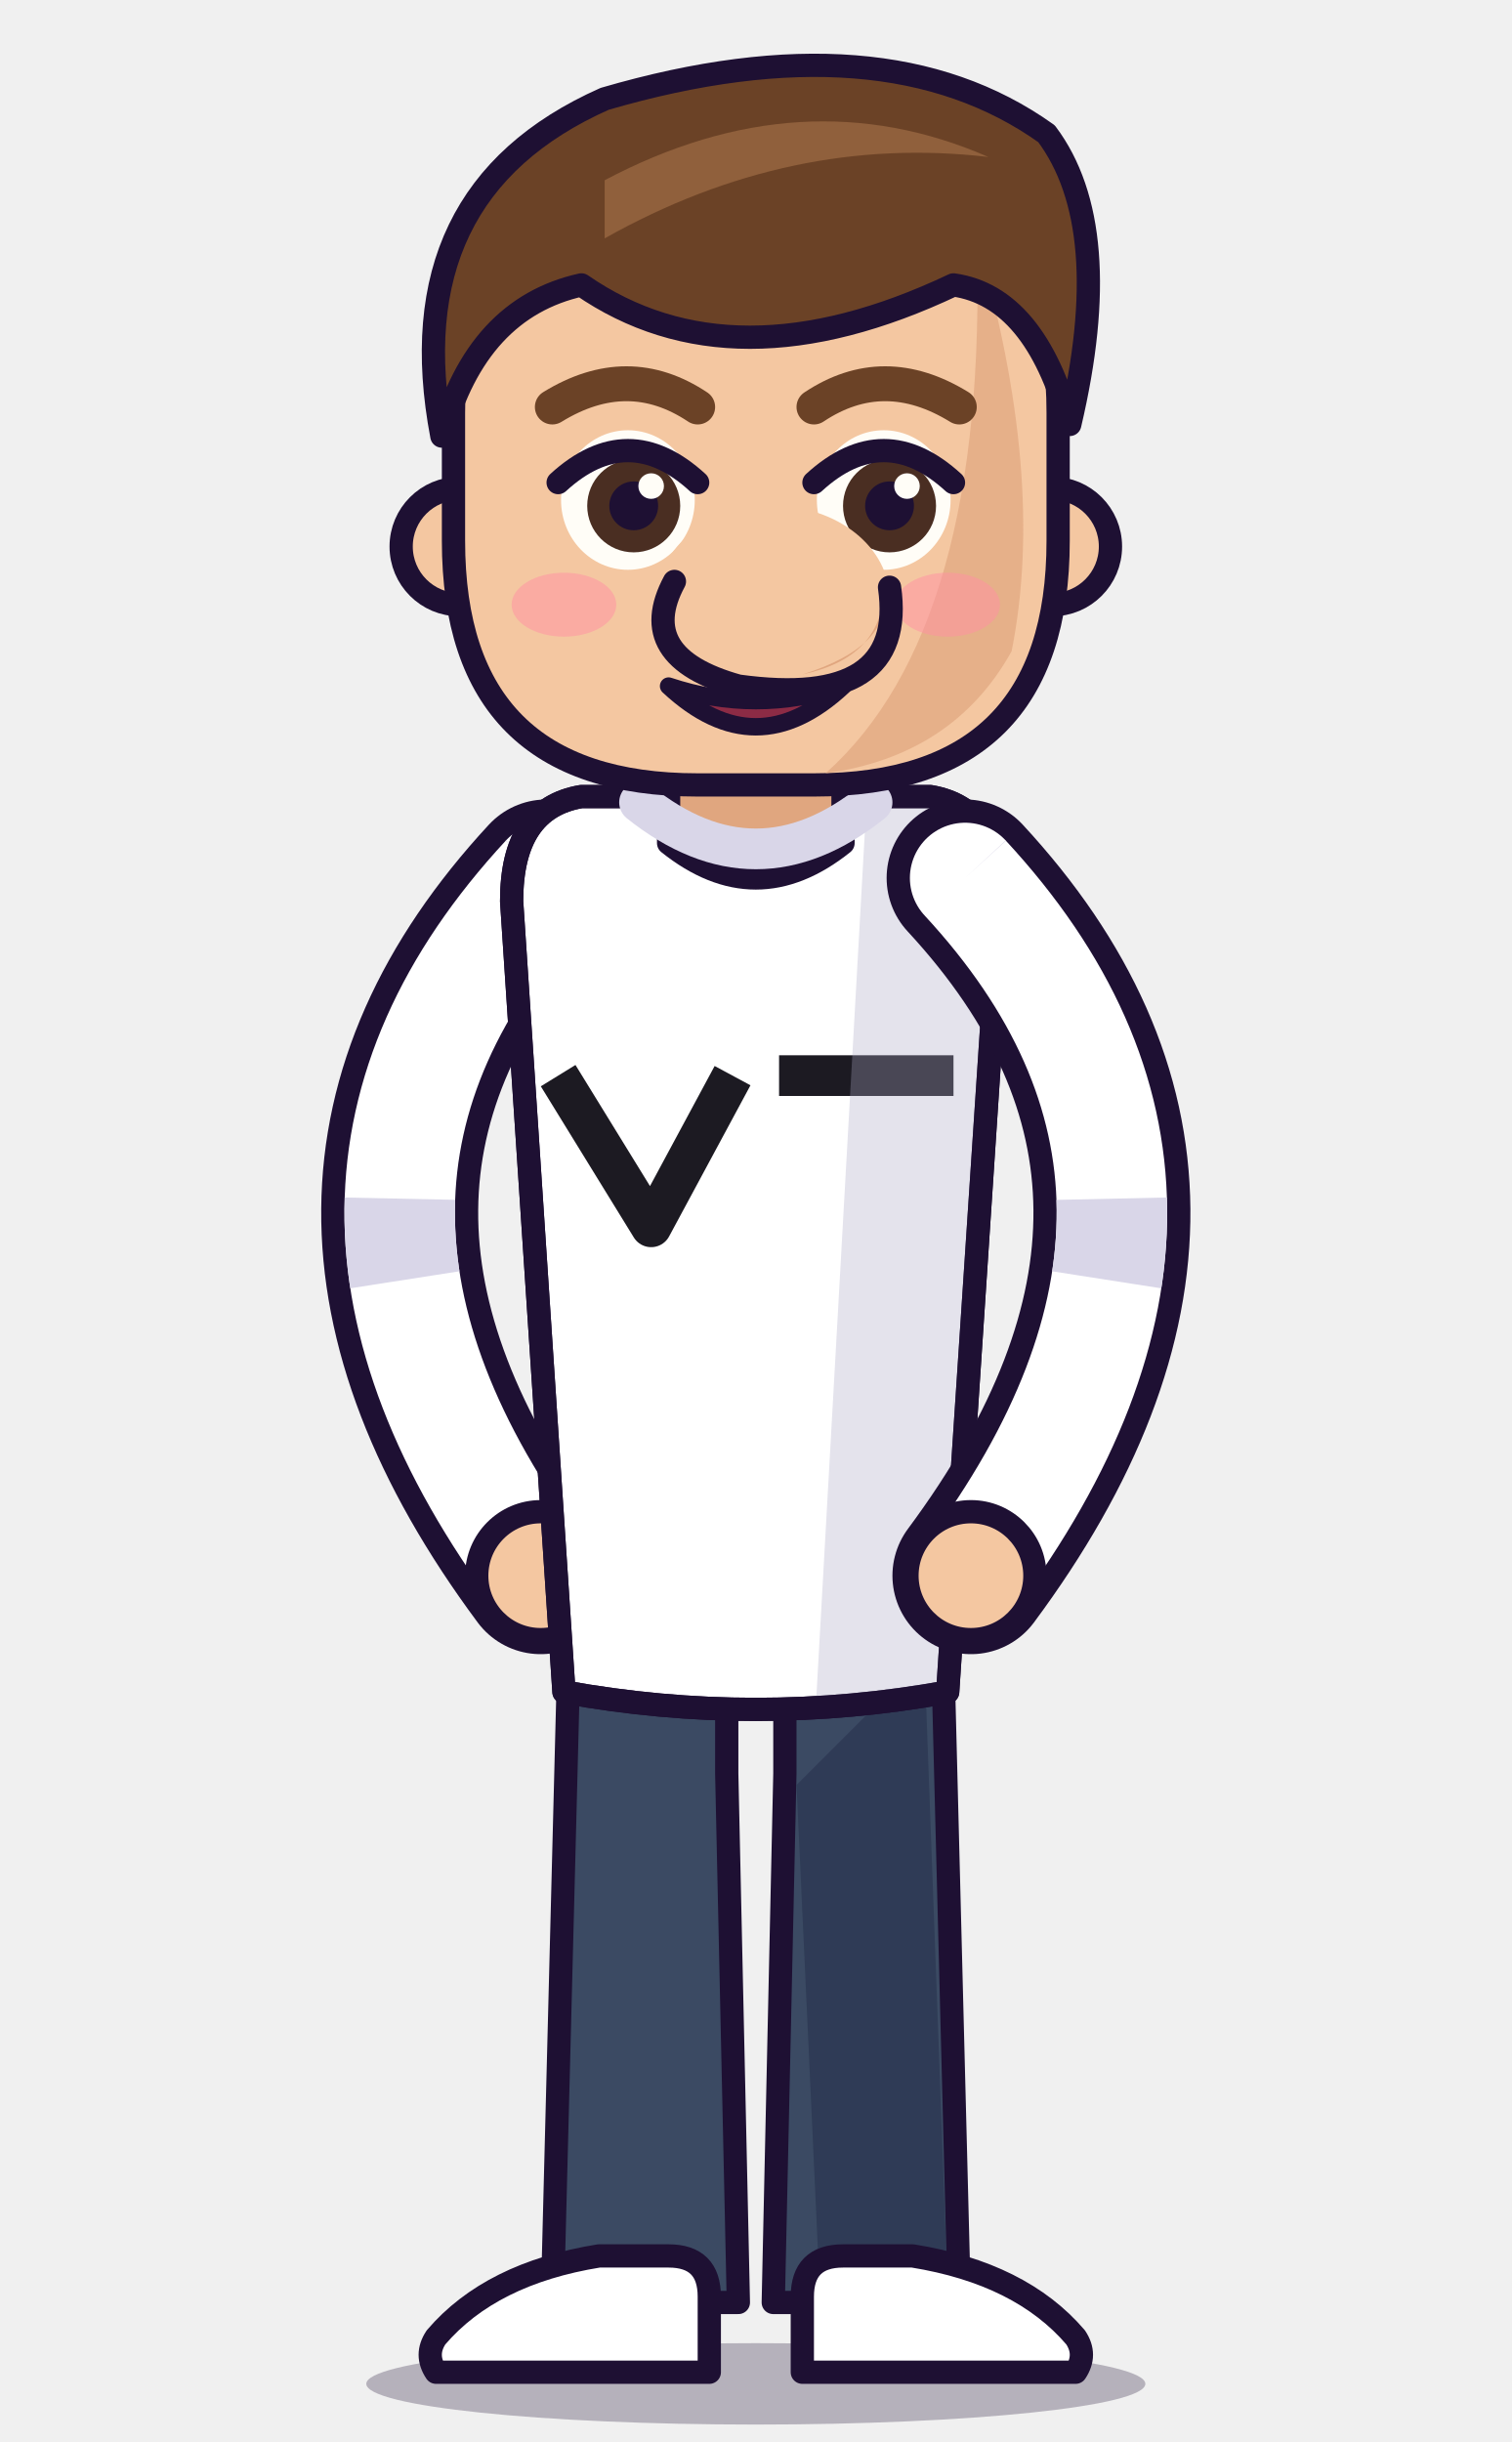
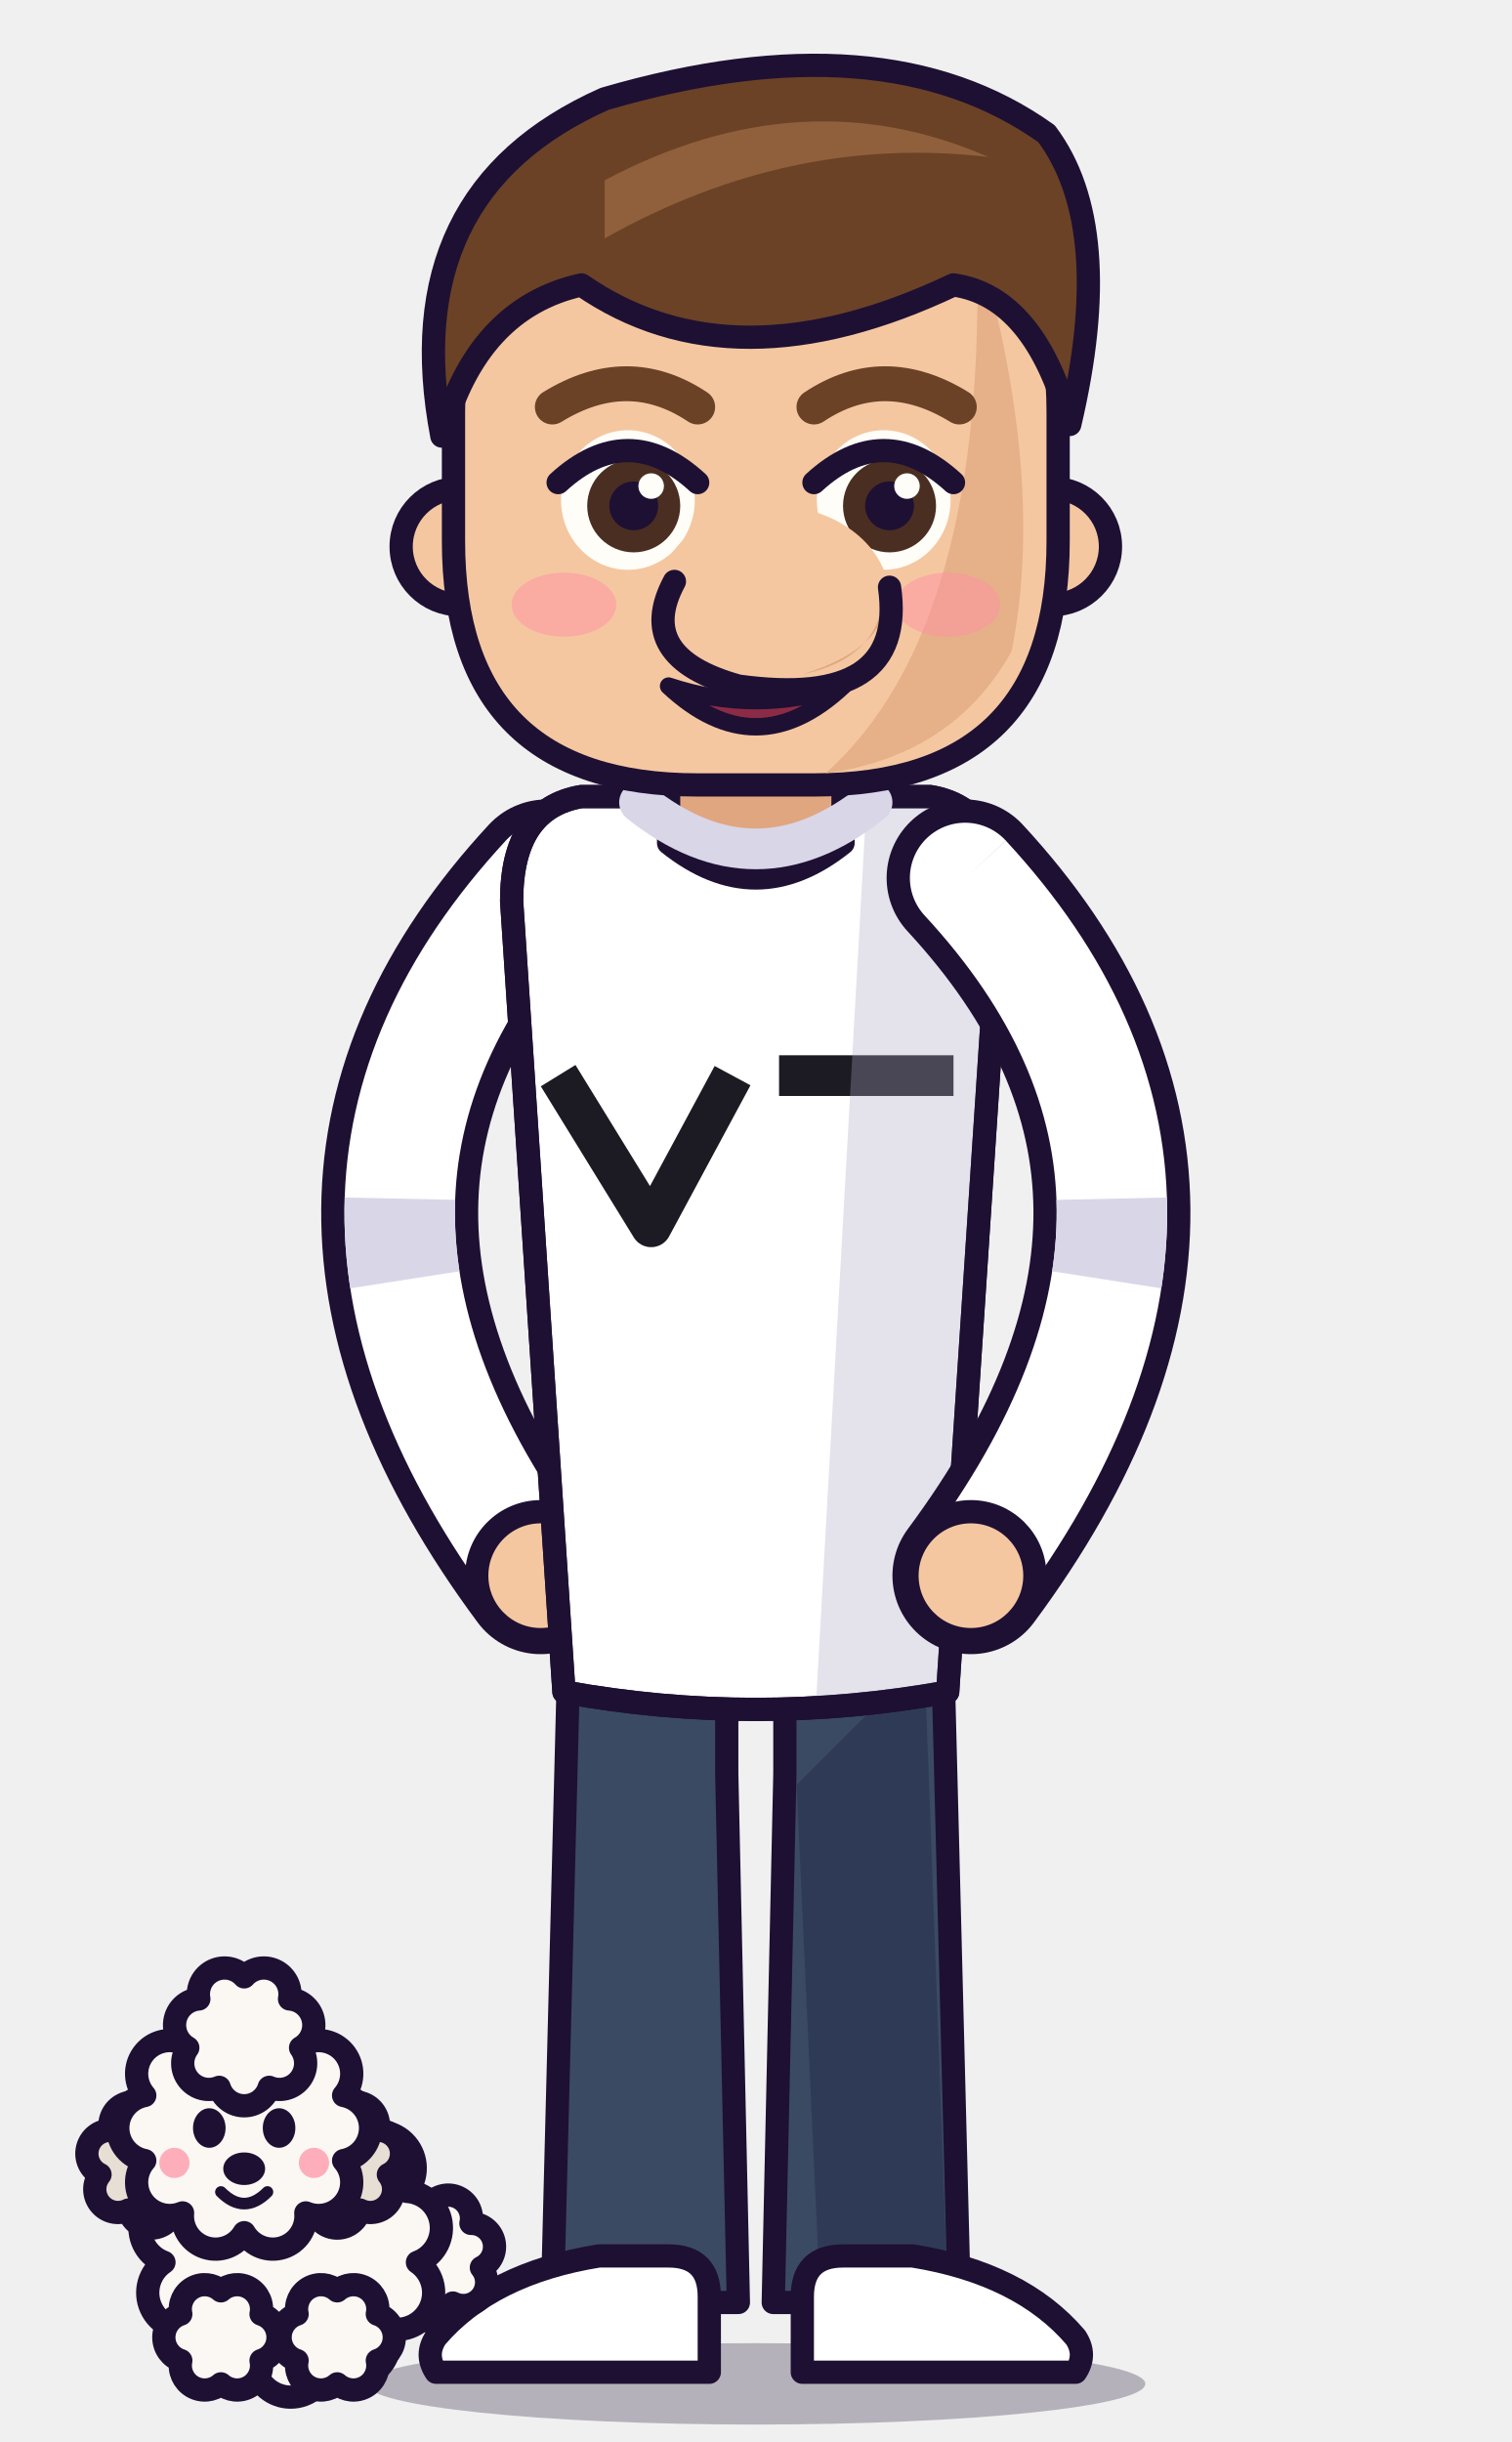
<svg xmlns="http://www.w3.org/2000/svg" viewBox="0 0 260 420" role="img" aria-label="Aguysan">
  <ellipse cx="130" cy="410" rx="67" ry="7" fill="#1E1033" opacity="0.28" />
  <path d="M98 279L95 396H127L125 305L125 279Z" fill="#3B4A63" stroke="#1E1033" stroke-width="4" stroke-linejoin="round" stroke-linecap="round" />
  <path d="M162 279L165 396H133L135 305L135 279Z" fill="#3B4A63" stroke="#1E1033" stroke-width="4" stroke-linejoin="round" stroke-linecap="round" />
  <path d="M137 307L141 394H163L159 285Z" fill="#24304A" opacity="0.55" />
  <path d="M122 408v-13q0 -7 -7 -7h-12q-18.6 3 -28 14q-2 3 0 6z" fill="#FFFFFF" stroke="#1E1033" stroke-width="4" stroke-linejoin="round" stroke-linecap="round" />
  <path d="M138 408v-13q0 -7 7 -7h12q18.6 3 28 14q2 3 0 6z" fill="#FFFFFF" stroke="#1E1033" stroke-width="4" stroke-linejoin="round" stroke-linecap="round" />
  <path d="M94 151Q44 205 93 271" fill="none" stroke="#1E1033" stroke-width="27" stroke-linecap="round" />
  <path d="M94 151Q44 205 93 271" fill="none" stroke="#FFFFFF" stroke-width="19" stroke-linecap="round" />
  <path d="M94 151Q44 205 93 271" fill="none" stroke="#D9D6E8" stroke-width="19" stroke-linecap="butt" stroke-dasharray="0 62 14 400" />
  <circle cx="93" cy="271" r="11" fill="#F4C7A1" stroke="#1E1033" stroke-width="4" stroke-linejoin="round" stroke-linecap="round" />
  <clipPath id="torso">
    <path d="M100 137Q88 139 88 155L97 291Q130 297 163 291L172 155Q172 139 160 137Z" />
  </clipPath>
  <path d="M100 137Q88 139 88 155L97 291Q130 297 163 291L172 155Q172 139 160 137Z" fill="#FFFFFF" stroke="#1E1033" stroke-width="4" stroke-linejoin="round" stroke-linecap="round" />
  <g clip-path="url(#torso)">
    <path d="M96 185l16 26l14 -26M134 185h30" fill="none" stroke="#1C1A22" stroke-width="7" stroke-linejoin="round" />
    <path d="M149.32 133H178V301H139.9Z" fill="#A9A6C4" opacity="0.32" />
  </g>
  <path d="M100 137Q88 139 88 155L97 291Q130 297 163 291L172 155Q172 139 160 137Z" fill="none" stroke="#1E1033" stroke-width="4" stroke-linejoin="round" stroke-linecap="round" />
  <path d="M115 129h30v16q-15 12 -30 0z" fill="#E0A67F" stroke="#1E1033" stroke-width="4" stroke-linejoin="round" stroke-linecap="round" />
  <path d="M110 138q20 16 40 0" fill="none" stroke="#D9D6E8" stroke-width="7" stroke-linecap="round" />
  <path d="M166 151Q216 205 167 271" fill="none" stroke="#1E1033" stroke-width="27" stroke-linecap="round" />
  <path d="M166 151Q216 205 167 271" fill="none" stroke="#FFFFFF" stroke-width="19" stroke-linecap="round" />
  <path d="M166 151Q216 205 167 271" fill="none" stroke="#D9D6E8" stroke-width="19" stroke-linecap="butt" stroke-dasharray="0 62 14 400" />
  <circle cx="167" cy="271" r="11" fill="#F4C7A1" stroke="#1E1033" stroke-width="4" stroke-linejoin="round" stroke-linecap="round" />
  <circle cx="79" cy="94" r="10" fill="#F4C7A1" stroke="#1E1033" stroke-width="4" stroke-linejoin="round" stroke-linecap="round" />
  <circle cx="181" cy="94" r="10" fill="#F4C7A1" stroke="#1E1033" stroke-width="4" stroke-linejoin="round" stroke-linecap="round" />
  <path d="M120 29h20q42 0 42 42v22q0 42 -42 42h-20q-42 0 -42 -42v-22q0 -42 42 -42z" fill="#F4C7A1" stroke="#1E1033" stroke-width="4" stroke-linejoin="round" stroke-linecap="round" />
  <path d="M168 41Q180 82 174 112Q164 130 142 133Q170 108 168 41Z" fill="#E0A67F" opacity="0.7" />
  <ellipse cx="97" cy="104" rx="9" ry="5.5" fill="#FF8FA3" opacity="0.5" />
  <ellipse cx="163" cy="104" rx="9" ry="5.5" fill="#FF8FA3" opacity="0.5" />
  <ellipse cx="108" cy="86" rx="11.5" ry="12" fill="#FFFDF7" />
  <circle cx="109" cy="87" r="8" fill="#4A2E22" />
  <circle cx="109" cy="87" r="4.2" fill="#1E1033" />
  <circle cx="112" cy="83.6" r="2.2" fill="#FFFDF7" />
  <path d="M96 83Q108 72 120 83" fill="none" stroke="#1E1033" stroke-width="4" stroke-linecap="round" stroke-linejoin="round" />
  <ellipse cx="152" cy="86" rx="11.5" ry="12" fill="#FFFDF7" />
  <circle cx="153" cy="87" r="8" fill="#4A2E22" />
  <circle cx="153" cy="87" r="4.2" fill="#1E1033" />
  <circle cx="156" cy="83.6" r="2.2" fill="#FFFDF7" />
  <path d="M140 83Q152 72 164 83" fill="none" stroke="#1E1033" stroke-width="4" stroke-linecap="round" stroke-linejoin="round" />
  <path d="M120 70Q108 62 95 70" fill="none" stroke="#6B4226" stroke-width="6" stroke-linecap="round" stroke-linejoin="round" />
  <path d="M140 70Q152 62 165 70" fill="none" stroke="#6B4226" stroke-width="6" stroke-linecap="round" stroke-linejoin="round" />
  <ellipse cx="133" cy="103" rx="20" ry="16" fill="#F4C7A1" />
  <path d="M138 116Q152 113 152 101Q154 111 138 116Z" fill="#E0A67F" opacity="1" />
  <path d="M116 100Q109 113 127 118Q156 122 153 101" fill="none" stroke="#1E1033" stroke-width="4" stroke-linecap="round" stroke-linejoin="round" />
  <path d="M115 118q15 14 30 0q-15 5 -30 0z" fill="#8C2B45" stroke="#1E1033" stroke-width="3" stroke-linejoin="round" stroke-linecap="round" />
  <path d="M76 75Q68 33 104 17Q152 3 180 23Q192 39 184 73Q178 51 164 49Q126 67 100 49Q82 53 76 75Z" fill="#6B4226" stroke="#1E1033" stroke-width="4" stroke-linejoin="round" stroke-linecap="round" />
  <path d="M104 31Q138 13 170 27Q136 23 104 41Z" fill="#96653F" opacity="0.85" />
+   <g>
+     <g>
+       <animateTransform attributeName="transform" type="rotate" values="-18 68 394;18 68 394;-18 68 394" dur="0.5s" repeatCount="indefinite" calcMode="spline" keySplines="0.45 0 0.55 1;0.45 0 0.55 1" />
+       <path d="M74.0 379.0A4.0 4.0 0 0 1 81.0 382.4A4.0 4.0 0 0 1 82.8 390.0A4.0 4.0 0 0 1 77.9 396.1A4.0 4.0 0 0 1 70.1 396.1A4.0 4.0 0 0 1 65.2 390.0A4.0 4.0 0 0 1 67.0 382.4A4.0 4.0 0 0 1 74.0 379.0Z" fill="#FBF8F3" stroke="#1E1033" stroke-width="4" stroke-linejoin="round" stroke-linecap="round" />
+     </g>
+     <path d="M50.0 364.0A6.3 6.3 0 0 1 61.9 367.5A6.3 6.3 0 0 1 70.0 376.9A6.3 6.3 0 0 1 71.8 389.1A6.3 6.3 0 0 1 66.6 400.4A6.3 6.3 0 0 1 56.2 407.1A6.3 6.3 0 0 1 43.8 407.1A6.3 6.3 0 0 1 33.4 400.4A6.3 6.3 0 0 1 28.2 389.1A6.3 6.3 0 0 1 30.0 376.9A6.3 6.3 0 0 1 38.1 367.5A6.3 6.3 0 0 1 50.0 364.0Z" fill="#FBF8F3" stroke="#1E1033" stroke-width="4" stroke-linejoin="round" stroke-linecap="round" />
+     <path d="M38.0 394.0A4.2 4.2 0 0 1 44.9 398.0A4.2 4.2 0 0 1 44.9 406.0A4.2 4.2 0 0 1 38.0 410.0A4.2 4.2 0 0 1 31.1 406.0A4.2 4.2 0 0 1 31.1 398.0A4.2 4.2 0 0 1 38.0 394.0Z" fill="#FBF8F3" stroke="#1E1033" stroke-width="4" stroke-linejoin="round" stroke-linecap="round" />
+     <path d="M58.0 394.0A4.2 4.2 0 0 1 64.9 398.0A4.2 4.2 0 0 1 64.9 406.0A4.2 4.2 0 0 1 58.0 410.0A4.2 4.2 0 0 1 51.1 406.0A4.2 4.2 0 0 1 51.1 398.0A4.2 4.2 0 0 1 58.0 394.0Z" fill="#FBF8F3" stroke="#1E1033" stroke-width="4" stroke-linejoin="round" stroke-linecap="round" />
+     <g>
+       <animateTransform attributeName="transform" type="rotate" values="-5 42 374;5 42 374;-5 42 374" dur="2.8s" repeatCount="indefinite" calcMode="spline" keySplines="0.45 0 0.55 1;0.45 0 0.55 1" />
+       <path d="M26.0 363.0A4.0 4.0 0 0 1 33.0 366.4A4.0 4.0 0 0 1 34.8 374.0A4.0 4.0 0 0 1 29.9 380.1A4.0 4.0 0 0 1 22.1 380.1A4.0 4.0 0 0 1 17.2 374.0A4.0 4.0 0 0 1 19.0 366.4A4.0 4.0 0 0 1 26.0 363.0Z" fill="#E8DFD4" stroke="#1E1033" stroke-width="4" stroke-linejoin="round" stroke-linecap="round" />
+       <path d="M58.0 363.0A4.0 4.0 0 0 1 65.0 366.4A4.0 4.0 0 0 1 66.8 374.0A4.0 4.0 0 0 1 61.9 380.1A4.0 4.0 0 0 1 54.1 380.1A4.0 4.0 0 0 1 49.2 374.0A4.0 4.0 0 0 1 51.0 366.4A4.0 4.0 0 0 1 58.0 363.0Z" fill="#E8DFD4" stroke="#1E1033" stroke-width="4" stroke-linejoin="round" stroke-linecap="round" />
+       <path d="M42.0 348.0A5.7 5.7 0 0 1 52.6 351.4A5.7 5.7 0 0 1 59.1 360.4A5.7 5.7 0 0 1 59.1 371.6A5.7 5.7 0 0 1 52.6 380.6A5.7 5.7 0 0 1 42.0 384.0A5.7 5.7 0 0 1 31.4 380.6A5.7 5.7 0 0 1 24.9 371.6A5.7 5.7 0 0 1 24.9 360.4A5.7 5.7 0 0 1 31.4 351.4A5.7 5.7 0 0 1 42.0 348.0Z" fill="#FBF8F3" stroke="#1E1033" stroke-width="4" stroke-linejoin="round" stroke-linecap="round" />
+       <path d="M42.0 340.0A4.5 4.5 0 0 1 49.8 343.8A4.5 4.5 0 0 1 51.7 352.2A4.5 4.5 0 0 1 46.3 359.0A4.5 4.5 0 0 1 37.7 359.0A4.5 4.5 0 0 1 32.3 352.2A4.5 4.5 0 0 1 34.2 343.8A4.5 4.5 0 0 1 42.0 340.0Z" fill="#FBF8F3" stroke="#1E1033" stroke-width="4" stroke-linejoin="round" stroke-linecap="round" />
+       <ellipse cx="36" cy="366" rx="2.8" ry="3.4" fill="#1E1033">
+         <animate attributeName="ry" values="3.4;3.4;0.5;3.4" keyTimes="0;0.9;0.95;1" dur="3.4s" repeatCount="indefinite" />
+       </ellipse>
+       <ellipse cx="48" cy="366" rx="2.8" ry="3.4" fill="#1E1033">
+         <animate attributeName="ry" values="3.4;3.4;0.5;3.4" keyTimes="0;0.9;0.95;1" dur="3.4s" repeatCount="indefinite" />
+       </ellipse>
+       <ellipse cx="42" cy="373" rx="3.6" ry="2.8" fill="#1E1033" />
+       <path d="M38 377q4 4 8 0" fill="none" stroke="#1E1033" stroke-width="2" stroke-linecap="round" stroke-linejoin="round" />
+       <circle cx="30" cy="372" r="2.6" fill="#FF8FA3" opacity="0.7" />
+       <circle cx="54" cy="372" r="2.6" fill="#FF8FA3" opacity="0.7" />
+     </g>
+   </g>
</svg>
